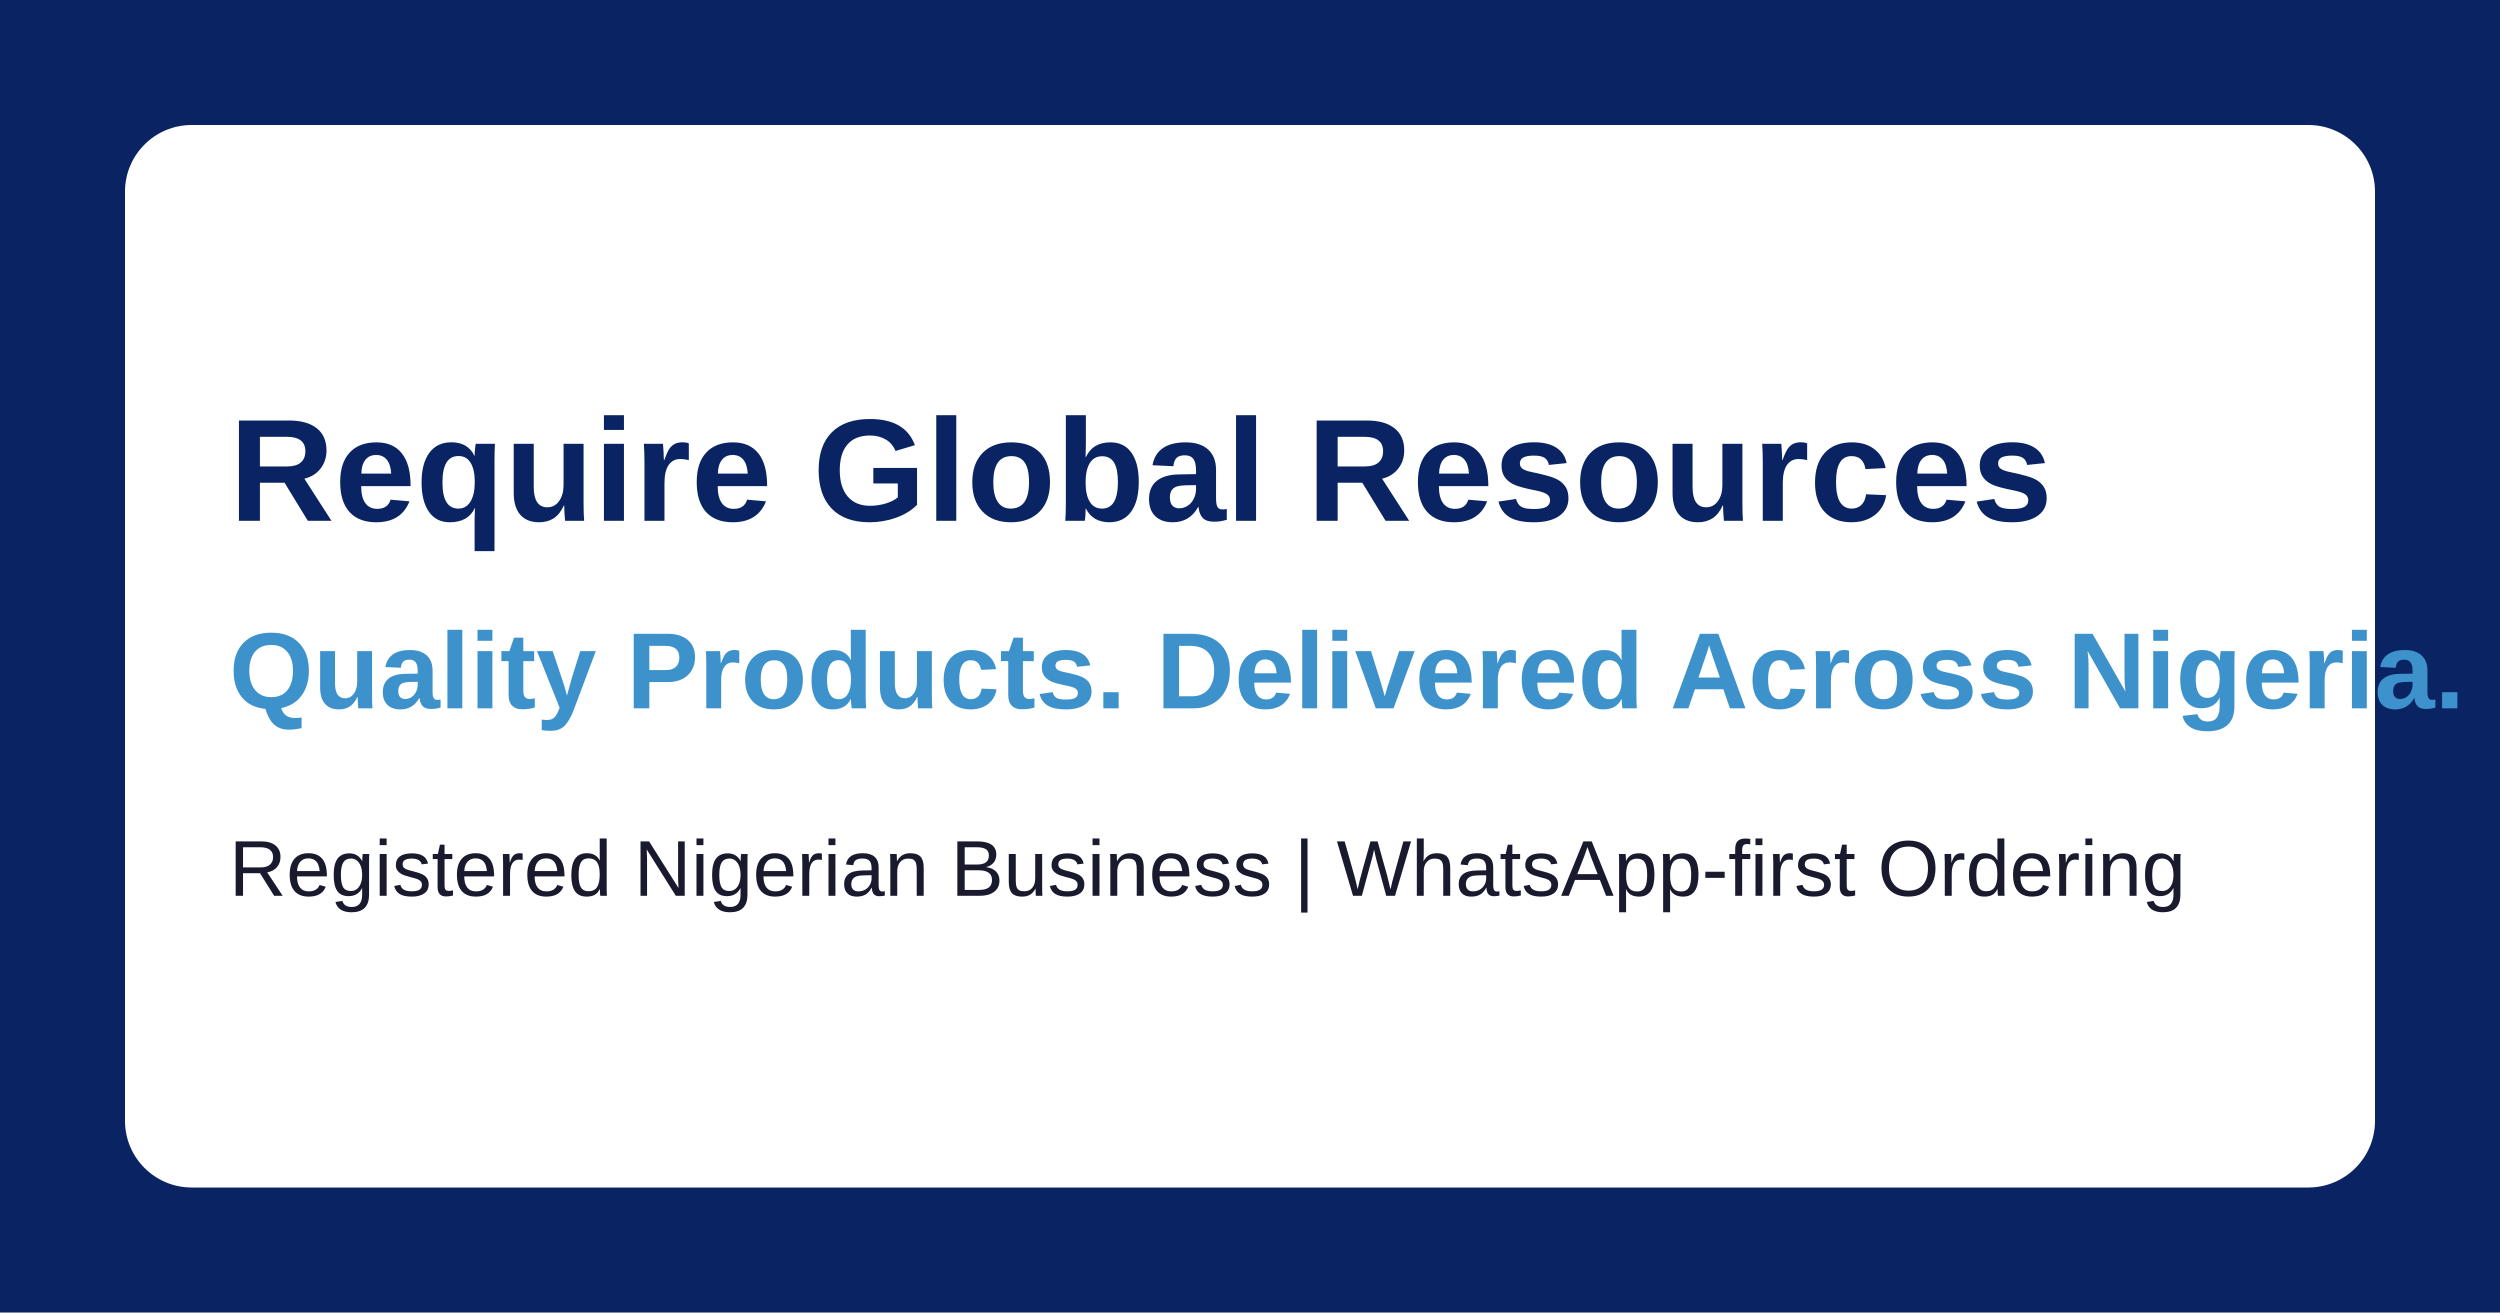
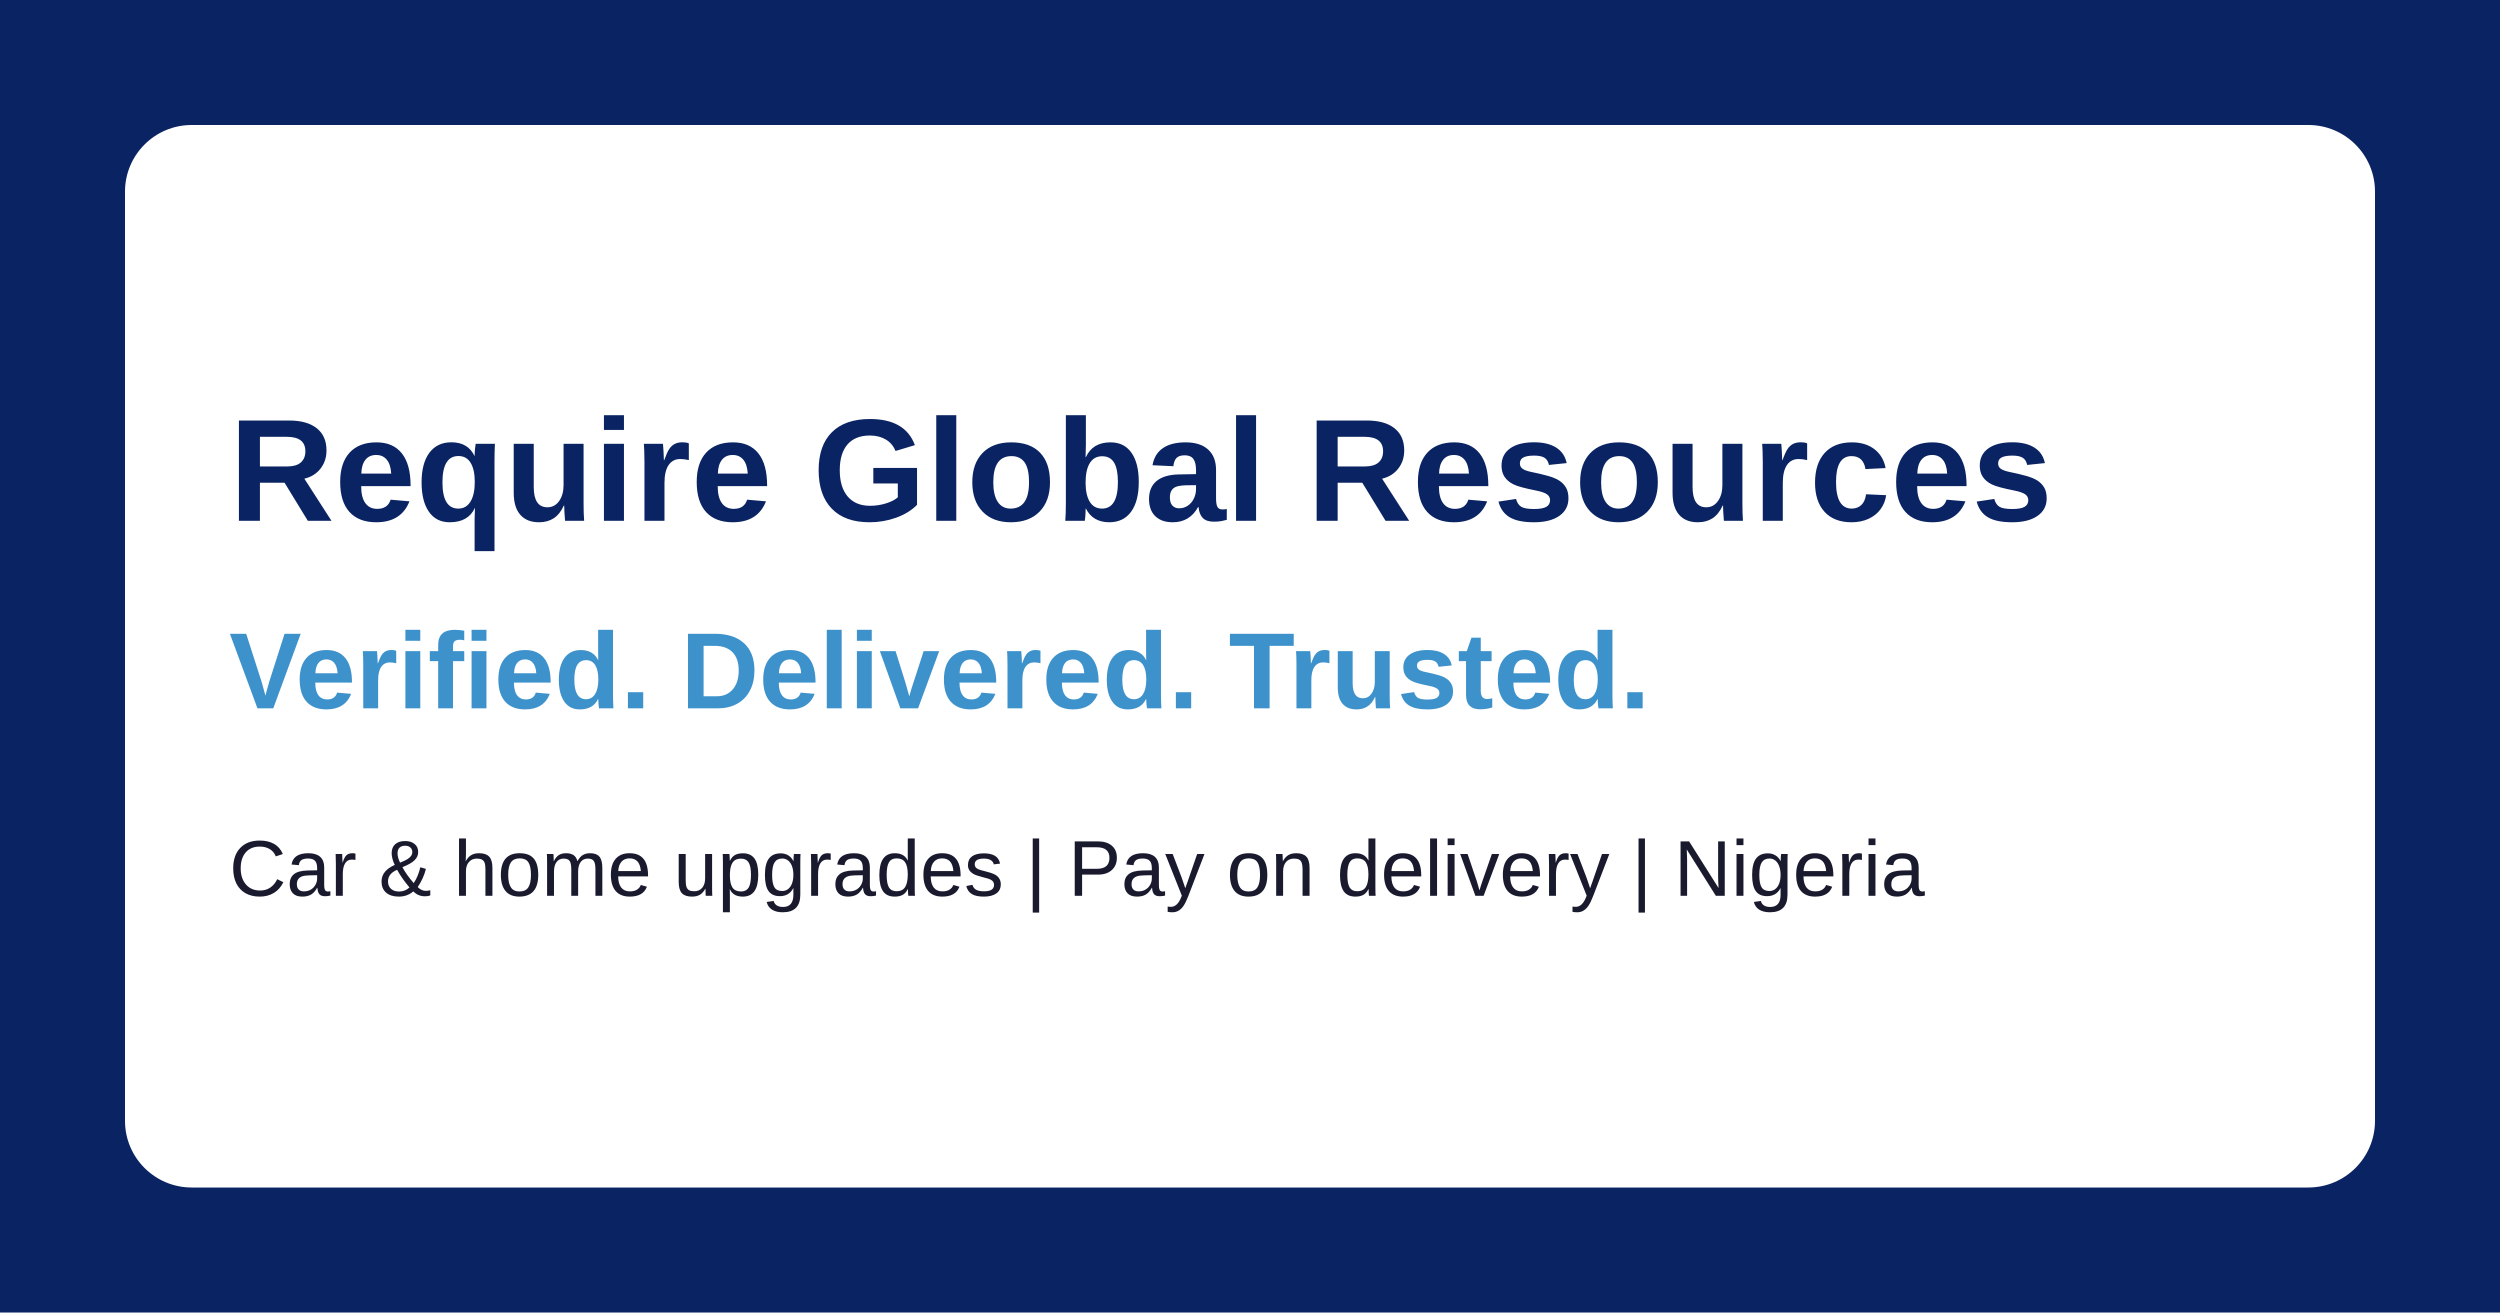
<svg xmlns="http://www.w3.org/2000/svg" width="1200" height="630" viewBox="0 0 1200 630" fill="none">
  <rect width="1200" height="630" fill="#0A2463" />
  <rect x="60" y="60" width="1080" height="510" rx="32" fill="white" />
  <text x="110" y="250" fill="#0A2463" font-size="70" font-family="Arial, sans-serif" font-weight="800">
    Require Global Resources
  </text>
  <text x="110" y="340" fill="#3E92CC" font-size="52" font-family="Arial, sans-serif" font-weight="700">
-     Quality Products. Delivered Across Nigeria.
+     Verified. Delivered. Trusted.
  </text>
  <text x="110" y="430" fill="#1A1A2E" font-size="38" font-family="Arial, sans-serif">
-     Registered Nigerian Business | WhatsApp-first Ordering
+     Car &amp; home upgrades | Pay on delivery | Nigeria
  </text>
</svg>
